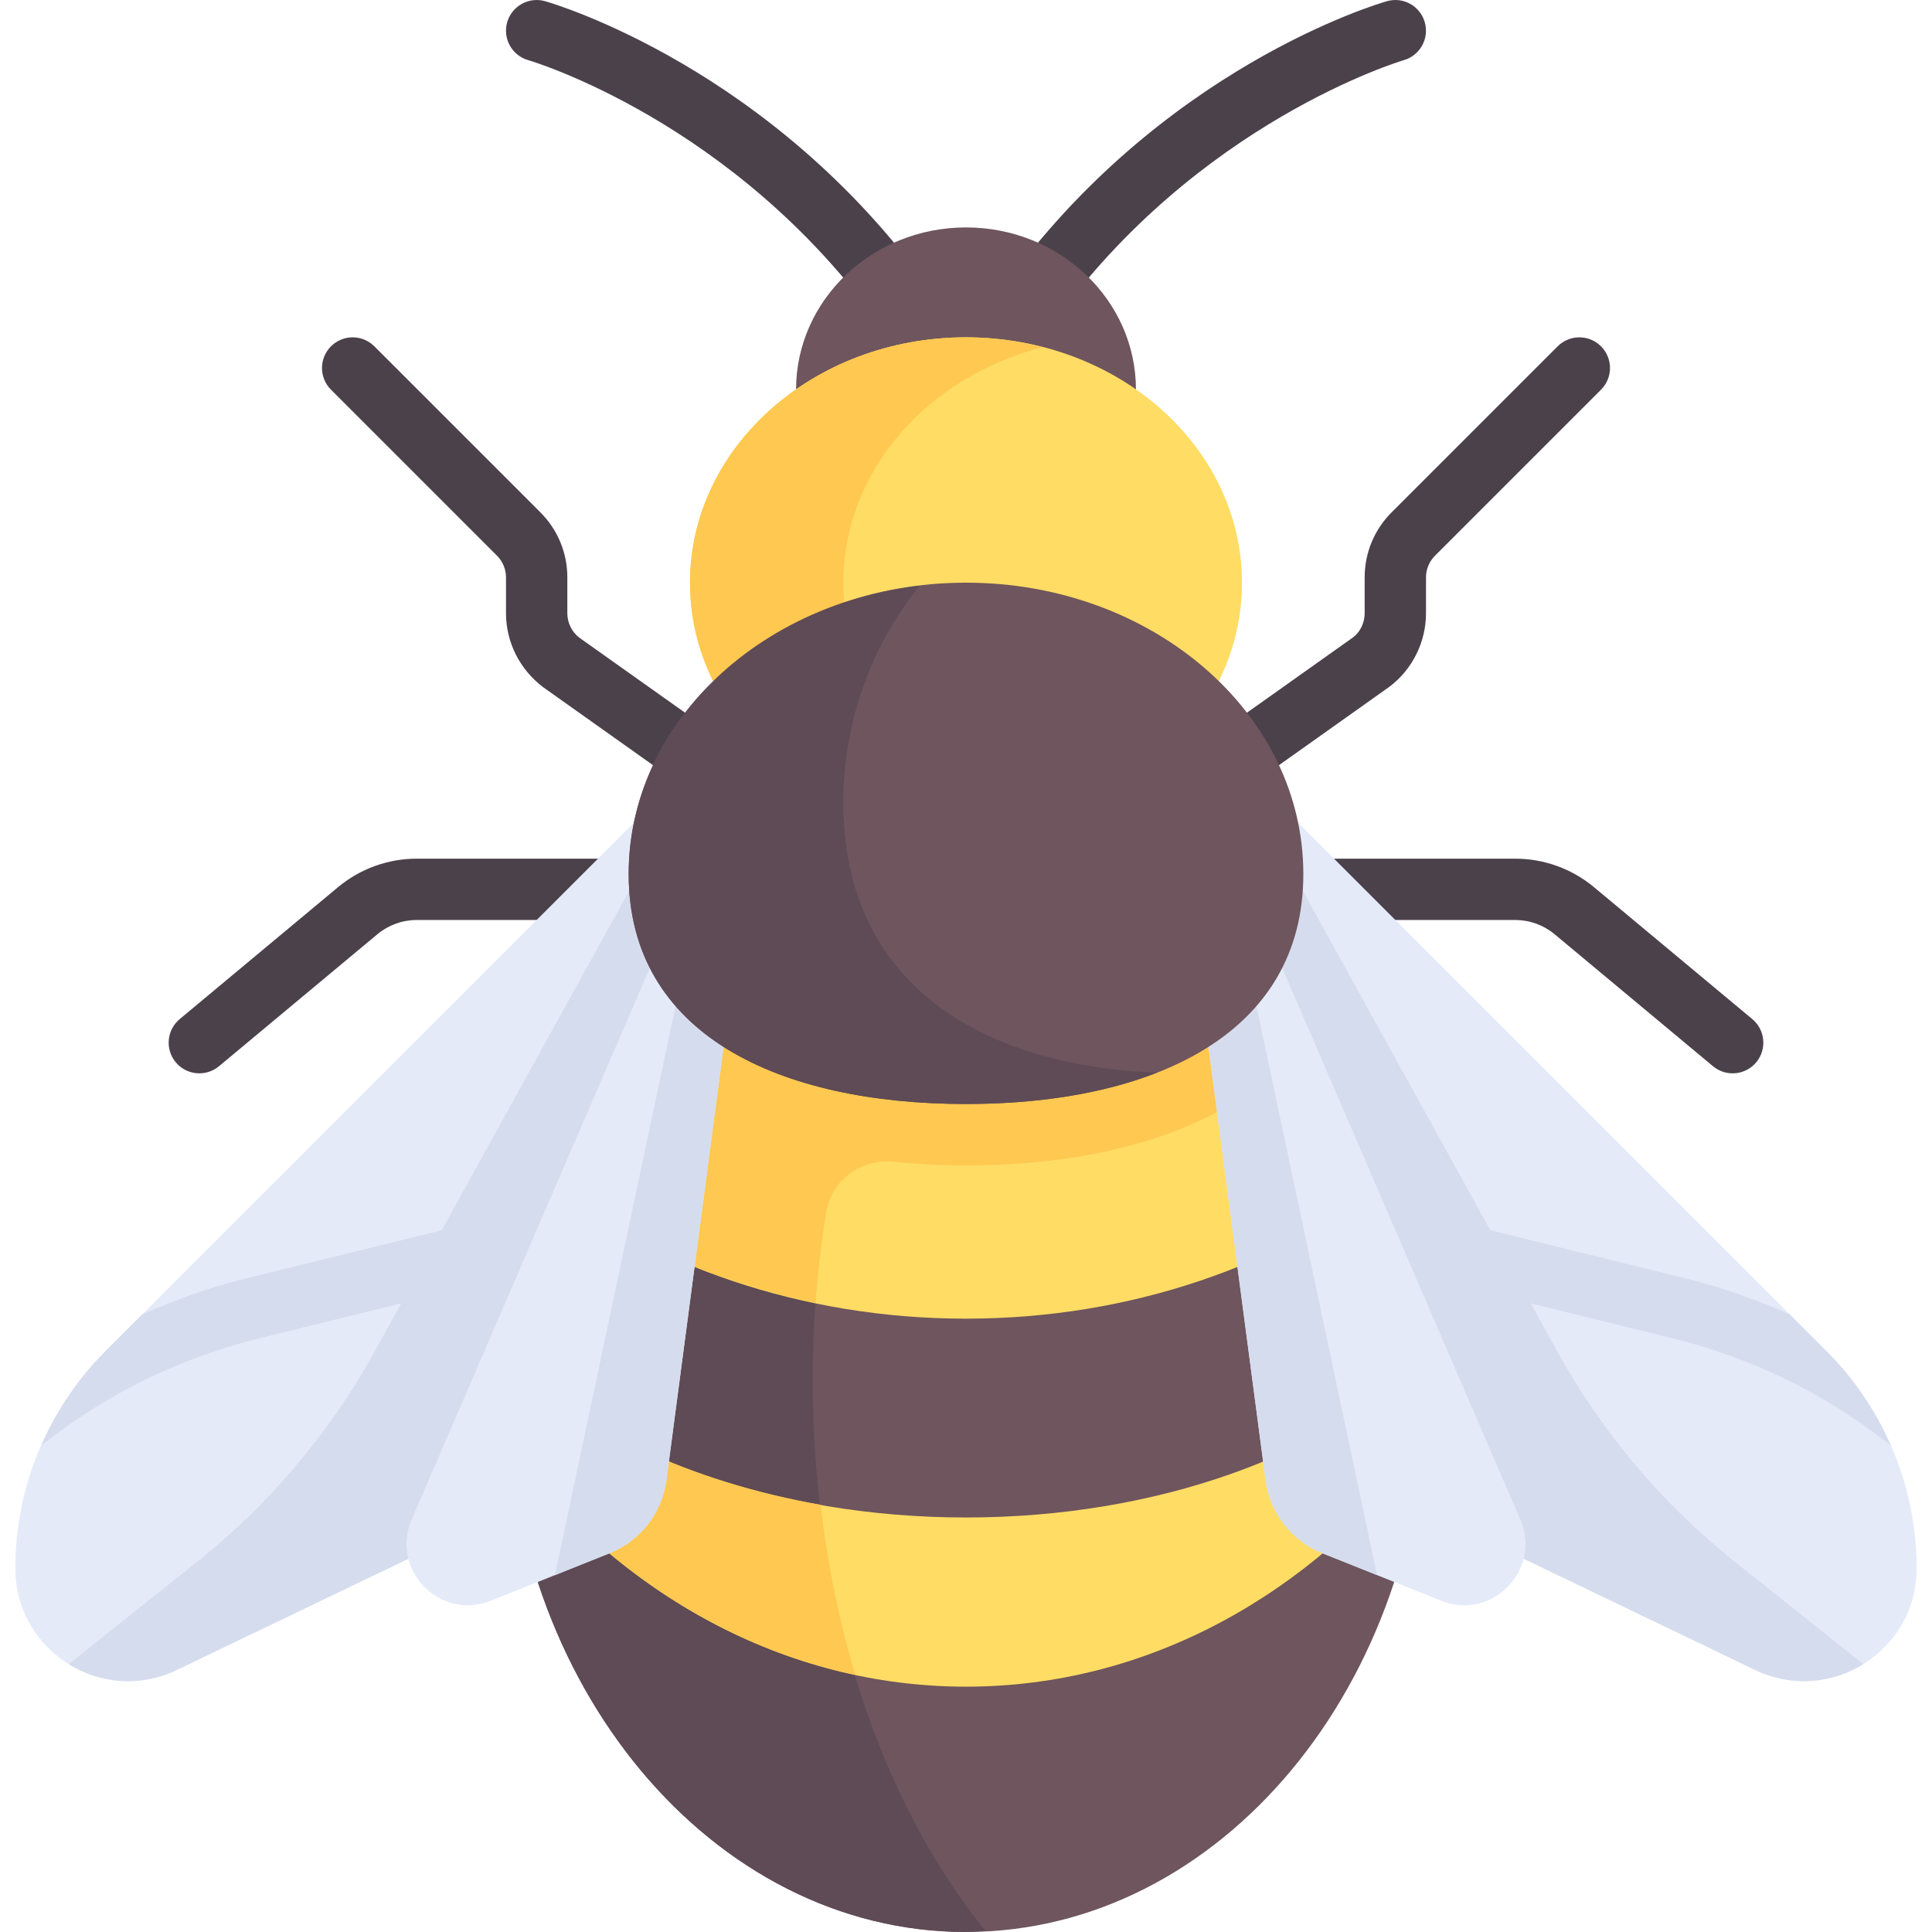
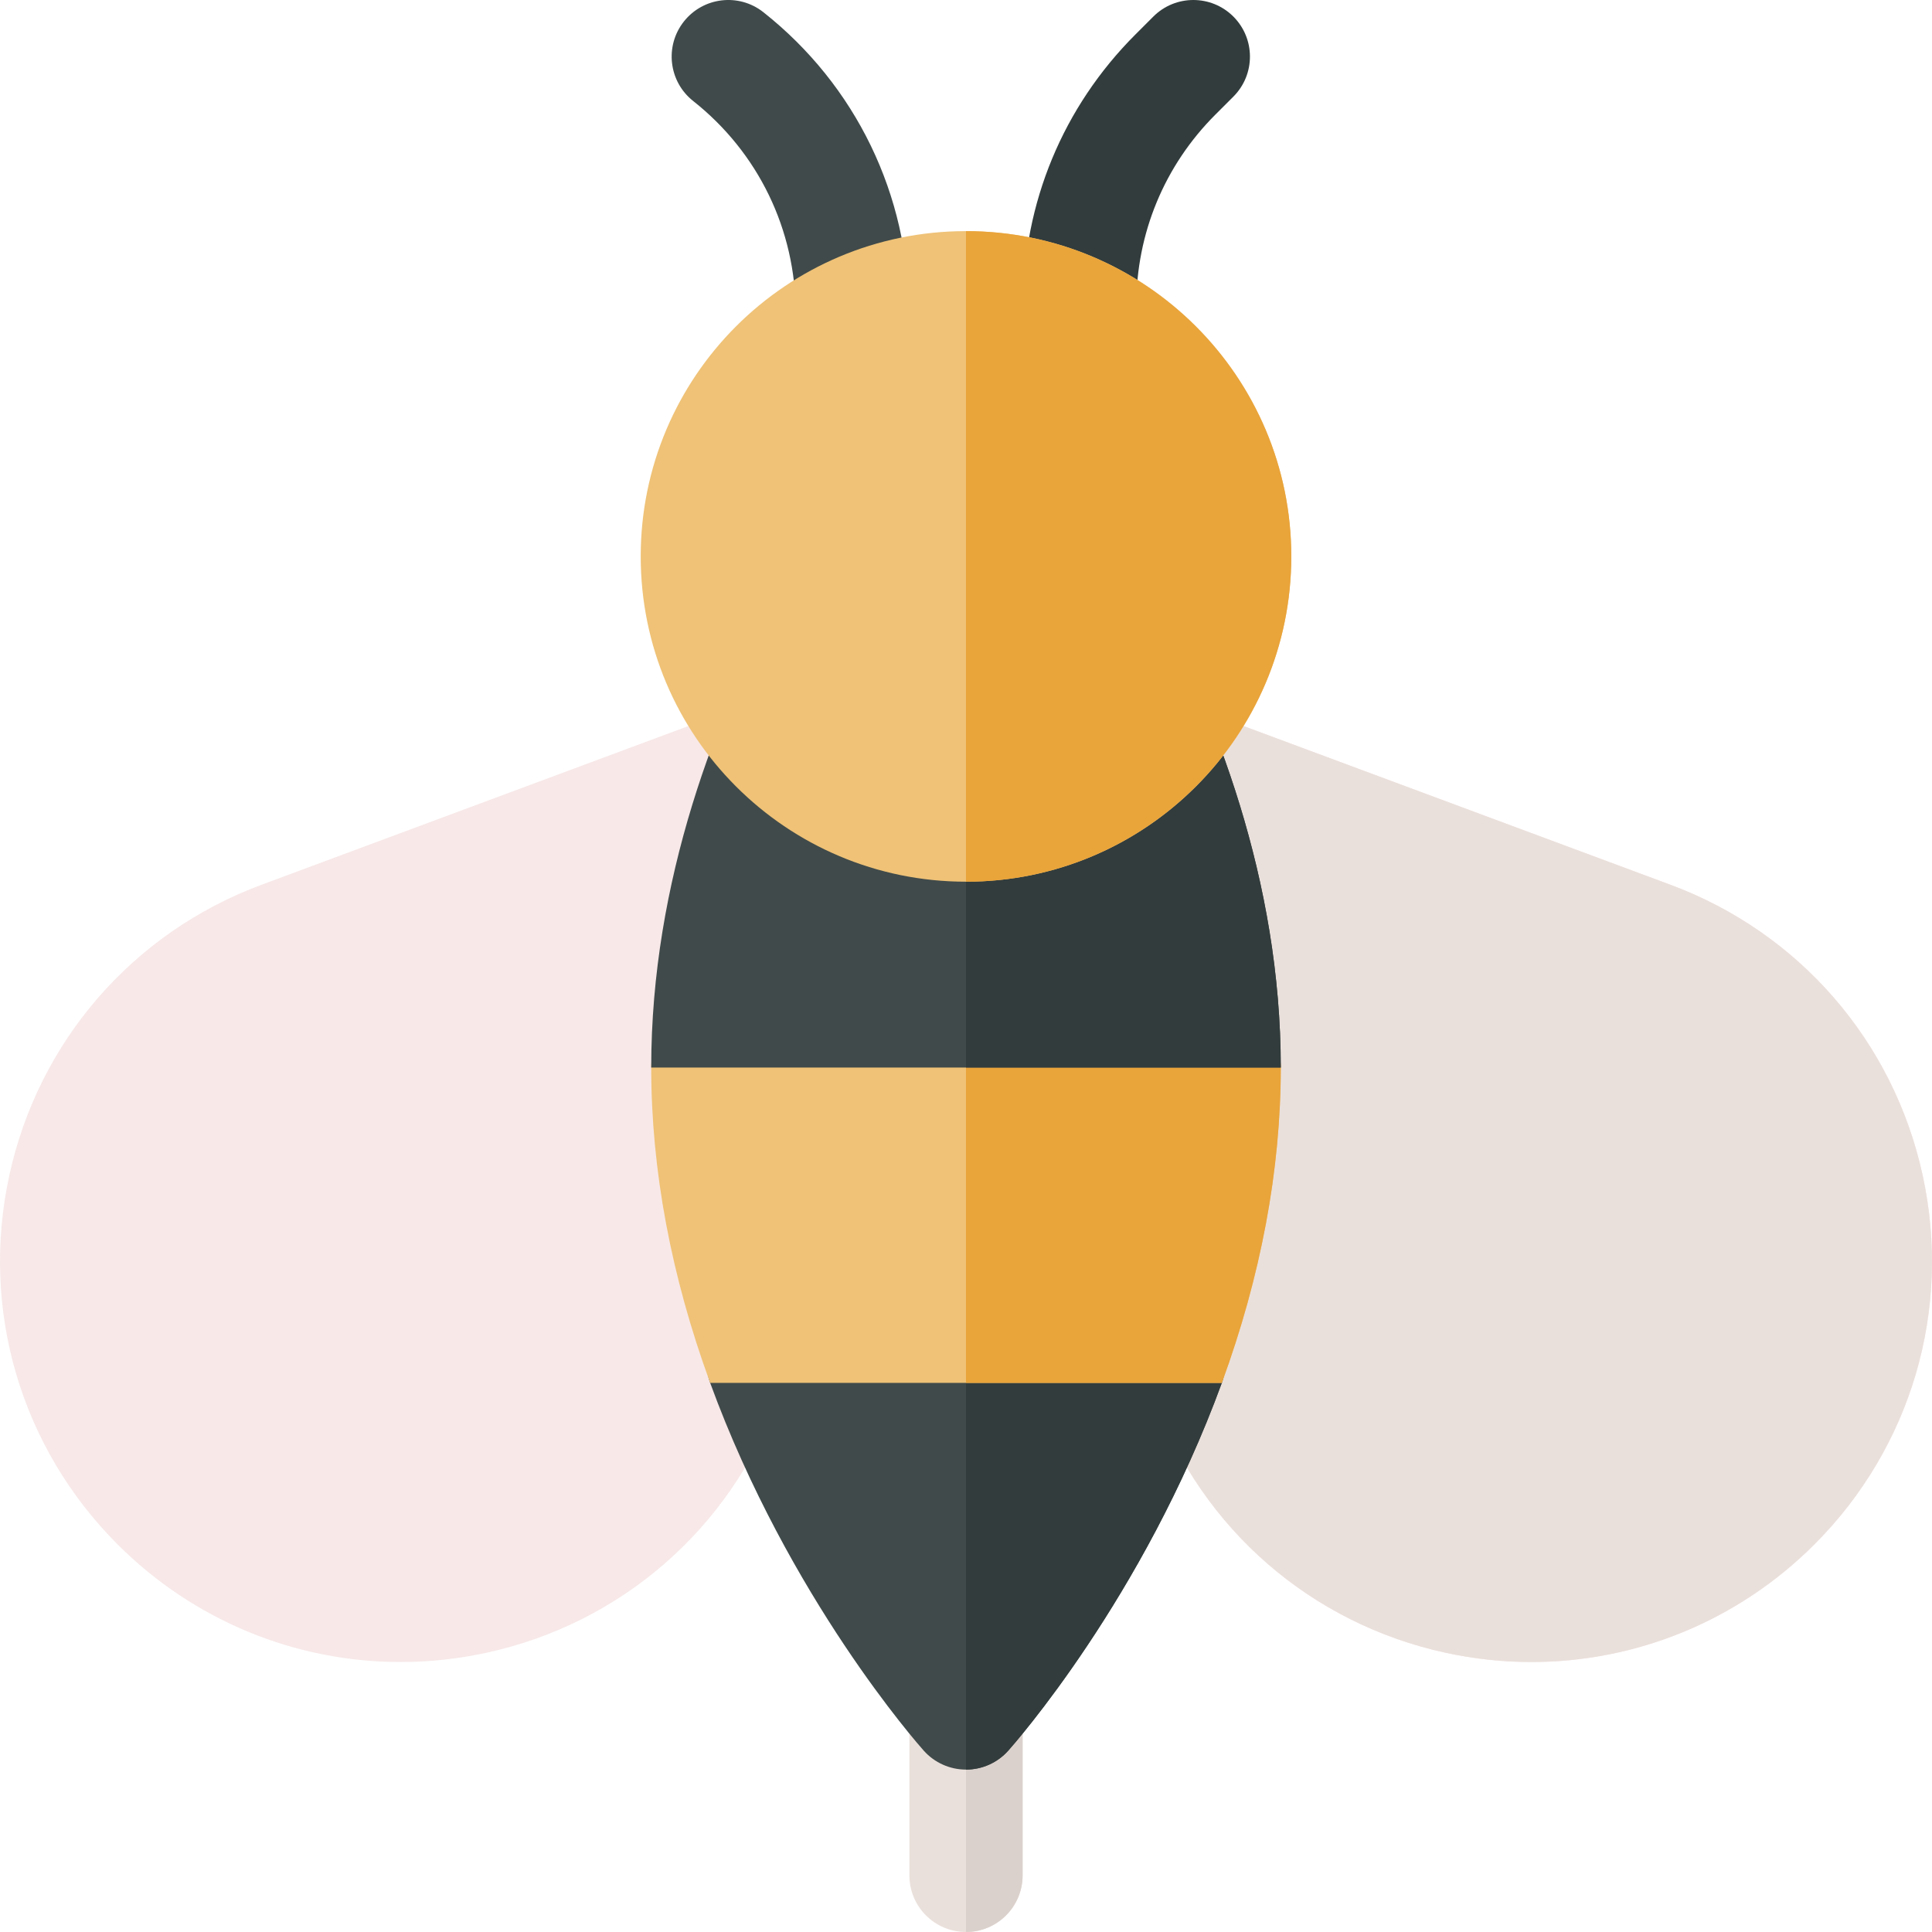
- <svg xmlns="http://www.w3.org/2000/svg" version="1.1" id="Capa_1" x="0px" y="0px" viewBox="0 0 512 512" style="enable-background:new 0 0 512 512;" xml:space="preserve">
+ <svg xmlns="http://www.w3.org/2000/svg" id="Capa_1" enable-background="new 0 0 512 512" height="512" viewBox="0 0 512 512" width="512">
  <g>
-     <path style="fill:#4B414B;" d="M239.754,89.4c-2.54,0-5.032-1.183-6.619-3.405c-38.539-53.952-92.603-69.896-93.142-70.051   c-4.317-1.234-6.817-5.73-5.587-10.048c1.238-4.321,5.762-6.813,10.048-5.579c2.436,0.694,60.103,17.706,101.904,76.234   c2.611,3.651,1.762,8.726-1.889,11.337C243.04,88.908,241.389,89.4,239.754,89.4z" />
-     <path style="fill:#4B414B;" d="M272.246,89.4c-1.635,0-3.286-0.492-4.714-1.512c-3.651-2.611-4.5-7.686-1.889-11.337   c41.801-58.528,99.467-75.54,101.904-76.234c4.31-1.238,8.794,1.262,10.032,5.571s-1.246,8.805-5.556,10.052   c-0.548,0.159-54.785,16.333-93.158,70.055C277.278,88.217,274.786,89.4,272.246,89.4z" />
+     <path d="m256 438.961c-8.284 0-15 6.716-15 15v43.039c0 8.284 6.716 15 15 15s15-6.716 15-15v-43.039c0-8.284-6.716-15-15-15z" fill="#eae0db" />
+     <path d="m271 497v-43.039c0-8.284-6.716-15-15-15v73.039c8.284 0 15-6.715 15-15z" fill="#dbd1cc" />
+     <path d="m509.527 311.471c-7.749-35.534-32.726-64.314-66.814-76.989l-168.081-62.496h-37.263l-168.081 62.496c-34.088 12.675-59.065 41.455-66.814 76.989-7.749 35.533 2.978 72.101 28.695 97.816 20.213 20.214 47.126 31.165 74.976 31.165 7.582 0 15.237-.812 22.84-2.471 35.534-7.748 64.314-32.726 76.989-66.813l50.026-134.544 50.026 134.544c12.675 34.088 41.456 59.065 76.989 66.813 7.606 1.659 15.256 2.471 22.84 2.471 27.847 0 54.765-10.953 74.976-31.165 25.718-25.715 36.445-62.283 28.696-97.816z" fill="#f8e8e8" />
+     <path d="m442.713 234.482-168.081-62.496h-18.632v64.639l50.026 134.544c12.675 34.088 41.456 59.065 76.989 66.813 7.606 1.659 15.256 2.471 22.84 2.471 27.847 0 54.765-10.953 74.976-31.165 25.717-25.716 36.443-62.283 28.695-97.816-7.748-35.535-32.725-64.315-66.813-76.99z" fill="#eae0db" />
+     <path d="m322.003 352.735c-2.806-4.014-7.396-6.404-12.293-6.404h-107.42c-4.897 0-9.487 2.391-12.293 6.404-2.807 4.014-3.477 9.146-1.795 13.745 20.857 57.063 55.162 95.851 56.612 97.474 2.846 3.186 6.915 5.007 11.186 5.007s8.34-1.821 11.186-5.007c1.45-1.623 35.755-40.41 56.612-97.474 1.682-4.6 1.012-9.732-1.795-13.745z" fill="#404a4a" />
+     <g>
+       <g>
+         <g>
+           <path d="m286.125 97.924c-8.284 0-15-6.716-15-15v-1.934c0-27.134 10.567-52.645 29.753-71.832l4.765-4.765c5.857-5.857 15.355-5.857 21.213 0s5.858 15.355 0 21.213l-4.765 4.765c-13.521 13.521-20.967 31.498-20.967 50.619v1.934c.001 8.284-6.715 15-14.999 15z" fill="#323c3c" />
+         </g>
+       </g>
+     </g>
+     <path d="m309.71 346.33h-53.71v122.63c4.271 0 8.34-1.821 11.186-5.007 1.45-1.623 35.755-40.41 56.612-97.474 1.681-4.6 1.011-9.731-1.795-13.745-2.806-4.013-7.395-6.404-12.293-6.404z" fill="#323c3c" />
+     <path d="m324.42 267.911h-136.84c-8.284 0-15 6.716-15 15 0 27.106 5.256 55.224 15.622 83.571h135.596c10.366-28.348 15.622-56.465 15.622-83.571 0-8.285-6.716-15-15-15z" fill="#efc277" />
+     <path d="m324.42 267.911h-68.42v98.571h67.798c10.366-28.348 15.622-56.465 15.622-83.571 0-8.285-6.716-15-15-15z" fill="#e9a43a" />
+     <path d="m267.187 101.857c-2.846-3.186-6.915-5.007-11.187-5.007-4.271 0-8.341 1.821-11.187 5.007-2.949 3.302-72.233 81.998-72.233 181.054h166.84c0-99.056-69.284-177.752-72.233-181.054z" fill="#404a4a" />
+     <path d="m339.42 282.911c0-99.056-69.284-177.752-72.233-181.054-2.846-3.186-6.915-5.007-11.187-5.007v186.061z" fill="#323c3c" />
+     <g>
+       <g>
+         <path d="m225.875 97.919c-8.284 0-15-6.711-15-14.995v-.01c0-22.022-9.907-42.488-27.18-56.148-6.498-5.14-7.6-14.572-2.46-21.07s14.574-7.599 21.07-2.461c24.512 19.387 38.57 48.429 38.57 79.68 0 8.284-6.716 15.004-15 15.004z" fill="#404a4a" />
+       </g>
+     </g>
+     <circle cx="256" cy="147.455" fill="#efc277" r="86.205" />
+     <path d="m342.205 147.454c0-47.533-38.671-86.204-86.205-86.204v172.41c47.533 0 86.205-38.672 86.205-86.206z" fill="#e9a43a" />
  </g>
-   <ellipse style="fill:#6E555E;" cx="256" cy="103.28" rx="45.04" ry="43.01" />
-   <ellipse style="fill:#FFDC64;" cx="256" cy="154.41" rx="73.14" ry="65.02" />
-   <path style="fill:#FFC850;" d="M223.492,154.415c0-29.633,22.326-54.587,52.825-62.42C269.86,90.337,263.058,89.4,256,89.4  c-40.396,0-73.142,29.108-73.142,65.015S215.605,219.43,256,219.43c7.058,0,13.86-0.937,20.317-2.595  C245.818,209.002,223.492,184.048,223.492,154.415z" />
-   <ellipse style="fill:#6E555E;" cx="256" cy="365.71" rx="121.9" ry="146.28" />
-   <path style="fill:#5F4B55;" d="M215.365,365.715c0-59.077,17.893-111.718,45.802-145.972c-1.727-0.087-3.423-0.313-5.167-0.313  c-67.326,0-121.904,65.494-121.904,146.285C134.096,446.506,188.674,512,256,512c1.745,0,3.44-0.226,5.167-0.313  C233.259,477.433,215.365,424.792,215.365,365.715z" />
-   <path style="fill:#FFDC64;" d="M256,349.461c43.588,0,83.233-14.124,113.396-37.172C351.6,257.954,307.595,219.43,256,219.43  s-95.601,38.523-113.396,92.859C172.767,335.337,212.412,349.461,256,349.461z" />
-   <path style="fill:#FFC850;" d="M256,219.431c-33.798,0-64.265,16.615-86.306,43.303c-0.007-0.009-0.017-0.018-0.024-0.027  c-0.178,0.216-0.33,0.461-0.507,0.678c-2.238,2.743-4.417,5.555-6.472,8.5c0.017,0.024,0.04,0.044,0.057,0.067  c-8.39,11.988-15.29,25.519-20.143,40.337c20.641,15.772,45.788,27.218,73.533,32.967c0.582-8.182,1.535-16.185,2.808-23.994  c1.398-8.573,9.352-14.302,17.992-13.404c6.077,0.631,12.425,0.97,19.063,0.97c43.997,0,76.678-13.525,93.31-36.942  C326.978,239.868,293.525,219.431,256,219.431z" />
-   <g>
-     <path style="fill:#4B414B;" d="M312.889,219.431H199.112c-1.683,0-3.325-0.524-4.706-1.5l-50.389-35.762   c-6.27-4.69-9.921-11.984-9.921-19.627v-9.52c0-2.171-0.849-4.214-2.381-5.75l-44-44c-3.175-3.175-3.175-8.317,0-11.492   c3.175-3.175,8.317-3.175,11.492,0l44,44c4.603,4.603,7.143,10.73,7.143,17.242v9.52c0,2.548,1.214,4.972,3.238,6.492   l48.111,34.143h108.602l48.27-34.262c1.865-1.401,3.079-3.829,3.079-6.373v-9.52c0-6.512,2.54-12.639,7.143-17.242l44-44   c3.175-3.175,8.317-3.175,11.492,0c3.175,3.175,3.175,8.317,0,11.492l-44,44c-1.532,1.536-2.381,3.579-2.381,5.75v9.52   c0,7.635-3.643,14.928-9.754,19.5l-50.555,35.889C316.214,218.907,314.571,219.431,312.889,219.431z" />
-     <path style="fill:#4B414B;" d="M459.165,284.446c-1.833,0-3.675-0.619-5.198-1.881l-41.984-34.984   c-2.913-2.429-6.603-3.77-10.397-3.77H110.414c-3.794,0-7.484,1.341-10.397,3.77l-41.984,34.984   c-3.46,2.865-8.571,2.405-11.452-1.04c-2.873-3.452-2.405-8.579,1.04-11.452l41.984-34.984c5.833-4.857,13.222-7.532,20.809-7.532   h291.173c7.587,0,14.976,2.675,20.809,7.532l41.984,34.984c3.444,2.873,3.913,8,1.04,11.452   C463.808,283.454,461.499,284.446,459.165,284.446z" />
-   </g>
-   <path style="fill:#FFDC64;" d="M377.674,360.243c-26.235,25.259-70.923,41.906-121.674,41.906s-95.438-16.647-121.674-41.906  c-0.057,2.02-0.23,4-0.23,6.038c0,5.963,0.283,11.834,0.759,17.63c29.766,38.619,72.938,63.073,121.145,63.073  s91.379-24.454,121.145-63.073c0.476-5.796,0.759-11.667,0.759-17.63C377.904,364.243,377.73,362.263,377.674,360.243z" />
-   <path style="fill:#FFC850;" d="M217.472,398.776c-34.416-6.045-63.813-19.919-83.146-38.533c-0.001,0.012-0.001,0.024-0.001,0.036  c-0.054,1.909-0.202,3.785-0.217,5.705c0.009,6.225,0.444,12.319,1.082,18.339c23.539,30.359,55.398,51.846,91.459,59.518  C222.385,429.69,219.319,414.575,217.472,398.776z" />
-   <path style="fill:#E4EAF8;" d="M113.779,410.413l-66.853,32.104c-19.83,9.587-42.86-4.86-42.86-26.886l0,0  c0-21.554,8.562-42.225,23.803-57.466L172.7,213.334l3.386,34.201L113.779,410.413z" />
-   <path style="fill:#D5DCED;" d="M173.704,223.483l-56.665,102.555l-52.085,12.82c-9.436,2.325-18.471,5.616-27.242,9.464  l-9.843,9.843c-7.224,7.225-12.89,15.695-16.913,24.876l1.07-0.834c16.897-13.167,36.016-22.444,56.817-27.571l37.494-9.229  l-7.055,12.767c-11.891,21.521-27.911,40.484-47.142,55.804L18.207,441.01c8.217,5.091,18.861,6.273,28.719,1.507l66.853-32.104  l62.307-162.877L173.704,223.483z" />
-   <path style="fill:#E4EAF8;" d="M176.085,247.536l-66.982,155.141c-5.756,13.315,7.488,26.929,20.956,21.542l31.443-12.577  c8.173-3.269,13.949-10.69,15.112-19.415l16.403-124.373L176.085,247.536z" />
-   <path style="fill:#D5DCED;" d="M147.073,417.413l14.429-5.771c8.173-3.269,13.949-10.69,15.112-19.415l16.403-124.373l-11.36-13.632  L147.073,417.413z" />
-   <path style="fill:#E4EAF8;" d="M398.221,410.413l66.853,32.104c19.83,9.587,42.86-4.86,42.86-26.886l0,0  c0-21.554-8.562-42.225-23.803-57.466l-144.83-144.83l-3.386,34.201L398.221,410.413z" />
-   <path style="fill:#D5DCED;" d="M338.296,223.483l56.665,102.555l52.085,12.82c9.436,2.325,18.471,5.616,27.242,9.464l9.843,9.843  c7.224,7.225,12.89,15.695,16.913,24.876l-1.07-0.834c-16.897-13.167-36.016-22.444-56.817-27.571l-37.494-9.229l7.055,12.767  c11.891,21.521,27.911,40.484,47.142,55.804l33.934,27.032c-8.217,5.091-18.861,6.273-28.719,1.507l-66.853-32.104l-62.307-162.877  L338.296,223.483z" />
-   <path style="fill:#E4EAF8;" d="M335.915,247.536l66.982,155.141c5.756,13.315-7.488,26.929-20.956,21.542l-31.443-12.577  c-8.173-3.269-13.949-10.69-15.112-19.415l-16.403-124.373L335.915,247.536z" />
-   <path style="fill:#D5DCED;" d="M364.927,417.413l-14.429-5.771c-8.173-3.269-13.949-10.69-15.112-19.415l-16.403-124.373  l11.36-13.632L364.927,417.413z" />
-   <path style="fill:#6E555E;" d="M256,154.415c49.372,0,89.396,34.566,89.396,77.206S305.372,292.573,256,292.573  s-89.396-18.312-89.396-60.952S206.628,154.415,256,154.415z" />
-   <path style="fill:#5F4B55;" d="M223.492,212.737c0-21.827,7.589-41.845,20.216-57.508c-43.54,5.185-77.105,37.363-77.105,76.392  c0,42.64,40.024,60.952,89.396,60.952c18.784,0,36.195-2.67,50.583-8.303C260.165,282.48,223.492,260.739,223.492,212.737z" />
-   <g>
- </g>
-   <g>
- </g>
-   <g>
- </g>
-   <g>
- </g>
-   <g>
- </g>
-   <g>
- </g>
-   <g>
- </g>
-   <g>
- </g>
-   <g>
- </g>
-   <g>
- </g>
-   <g>
- </g>
-   <g>
- </g>
-   <g>
- </g>
-   <g>
- </g>
-   <g>
- </g>
</svg>
